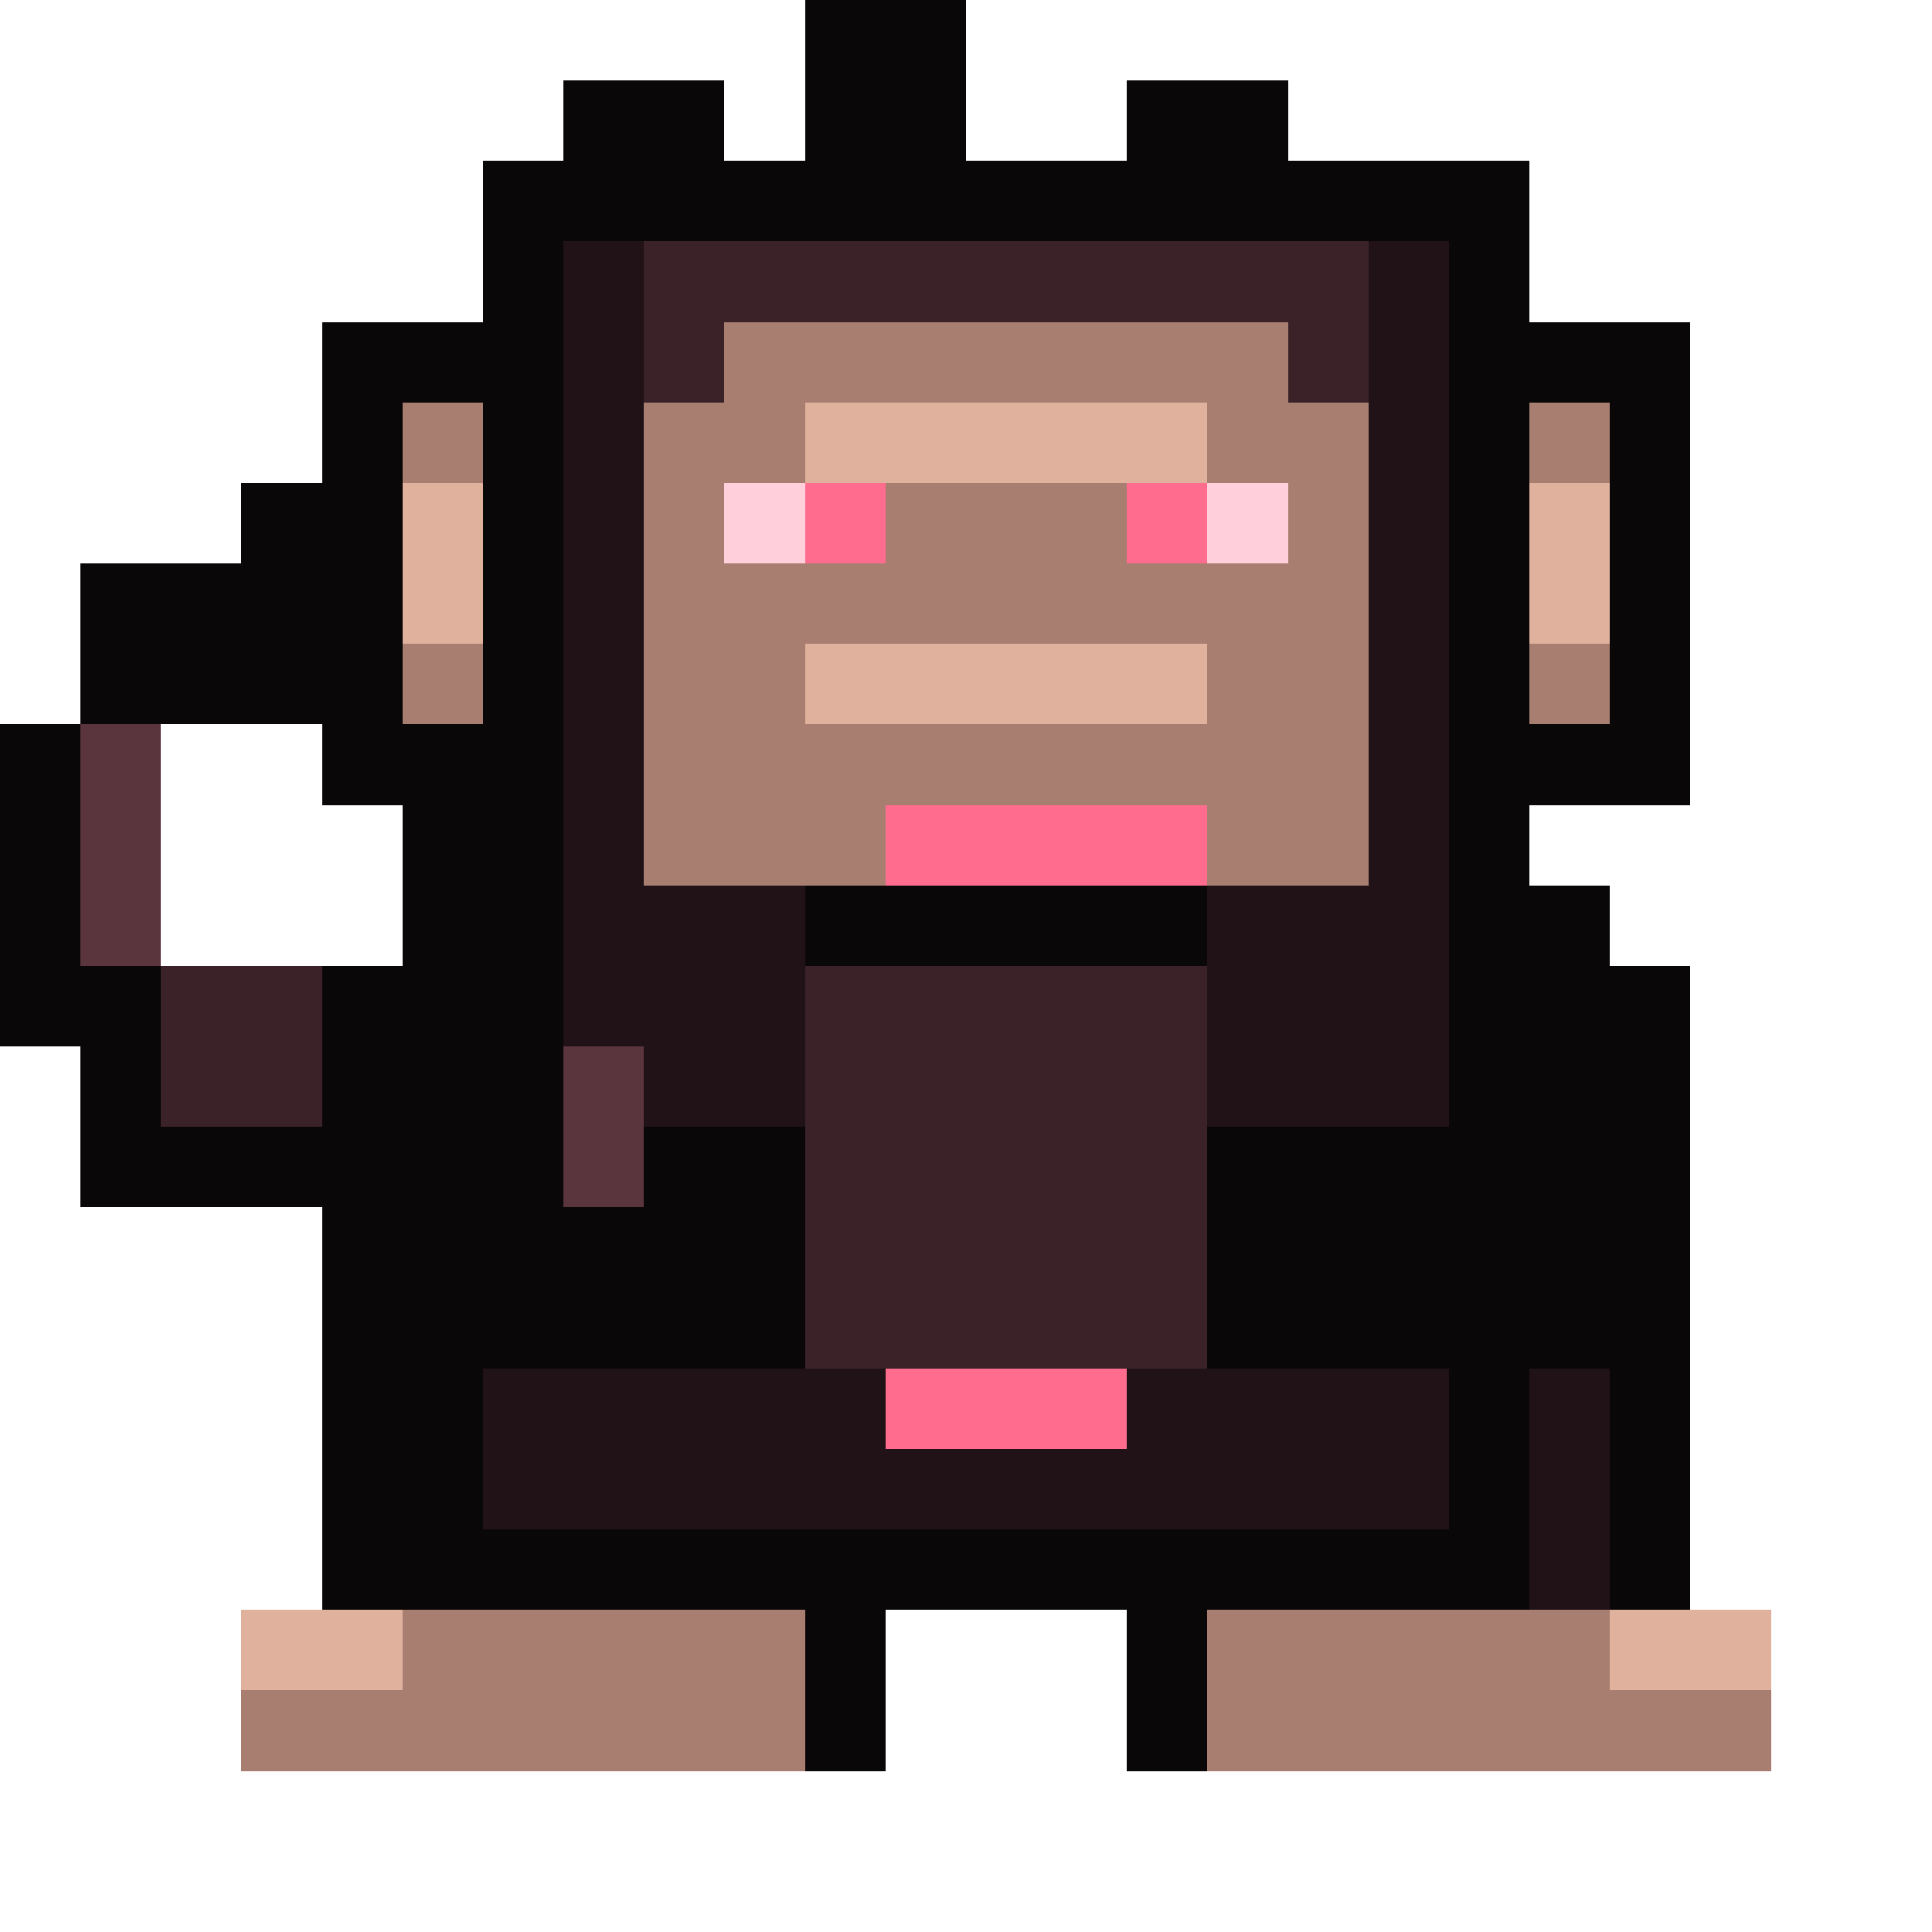
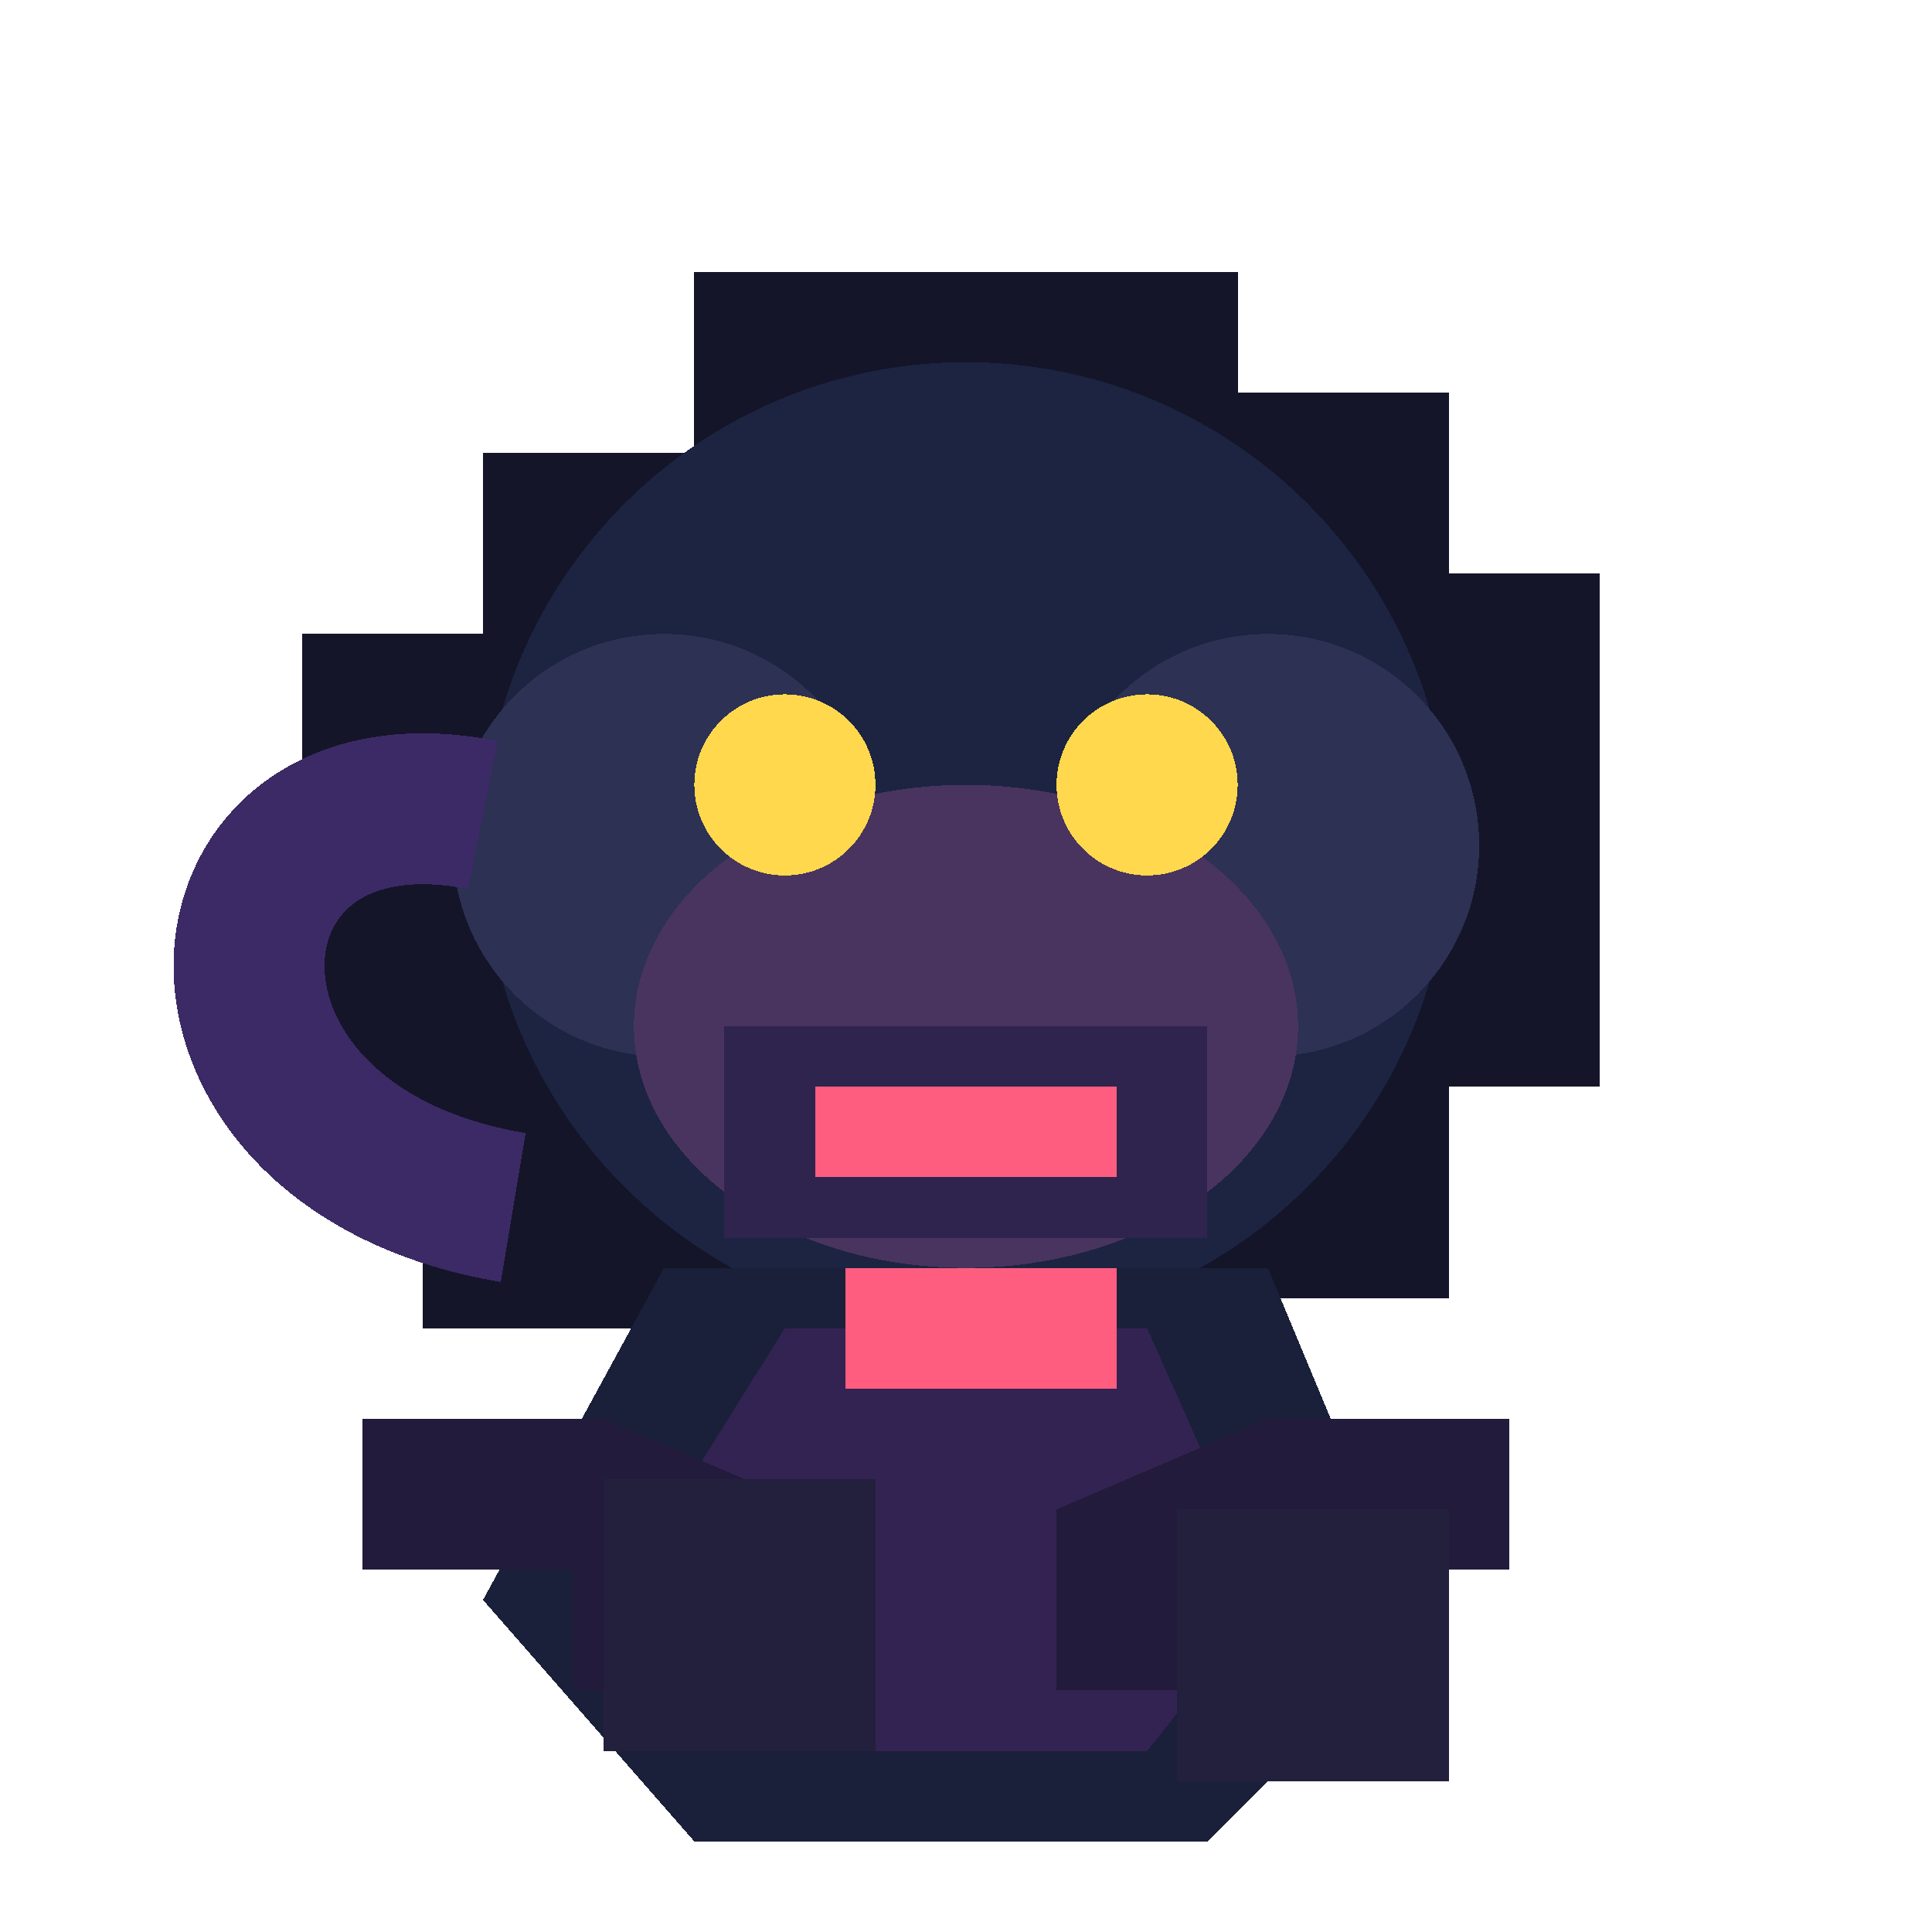
- <svg xmlns="http://www.w3.org/2000/svg" width="24" height="24" viewBox="0 0 24 24" shape-rendering="crispEdges">
-   <rect x="10" y="0" width="2" height="1" fill="#0a0708" />
-   <rect x="7" y="1" width="2" height="1" fill="#0a0708" />
-   <rect x="10" y="1" width="2" height="1" fill="#0a0708" />
-   <rect x="14" y="1" width="2" height="1" fill="#0a0708" />
-   <rect x="6" y="2" width="13" height="1" fill="#0a0708" />
-   <rect x="6" y="3" width="1" height="1" fill="#0a0708" />
-   <rect x="7" y="3" width="1" height="1" fill="#211217" />
-   <rect x="8" y="3" width="9" height="1" fill="#3a2228" />
-   <rect x="17" y="3" width="1" height="1" fill="#211217" />
-   <rect x="18" y="3" width="1" height="1" fill="#0a0708" />
-   <rect x="4" y="4" width="3" height="1" fill="#0a0708" />
-   <rect x="7" y="4" width="1" height="1" fill="#211217" />
-   <rect x="8" y="4" width="1" height="1" fill="#3a2228" />
-   <rect x="9" y="4" width="7" height="1" fill="#a77e70" />
-   <rect x="16" y="4" width="1" height="1" fill="#3a2228" />
-   <rect x="17" y="4" width="1" height="1" fill="#211217" />
-   <rect x="18" y="4" width="3" height="1" fill="#0a0708" />
-   <rect x="4" y="5" width="1" height="1" fill="#0a0708" />
-   <rect x="5" y="5" width="1" height="1" fill="#a77e70" />
-   <rect x="6" y="5" width="1" height="1" fill="#0a0708" />
-   <rect x="7" y="5" width="1" height="1" fill="#211217" />
-   <rect x="8" y="5" width="2" height="1" fill="#a77e70" />
-   <rect x="10" y="5" width="5" height="1" fill="#e0b29e" />
-   <rect x="15" y="5" width="2" height="1" fill="#a77e70" />
-   <rect x="17" y="5" width="1" height="1" fill="#211217" />
-   <rect x="18" y="5" width="1" height="1" fill="#0a0708" />
-   <rect x="19" y="5" width="1" height="1" fill="#a77e70" />
-   <rect x="20" y="5" width="1" height="1" fill="#0a0708" />
-   <rect x="3" y="6" width="2" height="1" fill="#0a0708" />
-   <rect x="5" y="6" width="1" height="1" fill="#e0b29e" />
-   <rect x="6" y="6" width="1" height="1" fill="#0a0708" />
-   <rect x="7" y="6" width="1" height="1" fill="#211217" />
-   <rect x="8" y="6" width="1" height="1" fill="#a77e70" />
-   <rect x="9" y="6" width="1" height="1" fill="#ffd0db" />
-   <rect x="10" y="6" width="1" height="1" fill="#ff6c8d" />
-   <rect x="11" y="6" width="3" height="1" fill="#a77e70" />
-   <rect x="14" y="6" width="1" height="1" fill="#ff6c8d" />
-   <rect x="15" y="6" width="1" height="1" fill="#ffd0db" />
-   <rect x="16" y="6" width="1" height="1" fill="#a77e70" />
-   <rect x="17" y="6" width="1" height="1" fill="#211217" />
-   <rect x="18" y="6" width="1" height="1" fill="#0a0708" />
-   <rect x="19" y="6" width="1" height="1" fill="#e0b29e" />
-   <rect x="20" y="6" width="1" height="1" fill="#0a0708" />
-   <rect x="1" y="7" width="4" height="1" fill="#0a0708" />
-   <rect x="5" y="7" width="1" height="1" fill="#e0b29e" />
-   <rect x="6" y="7" width="1" height="1" fill="#0a0708" />
-   <rect x="7" y="7" width="1" height="1" fill="#211217" />
-   <rect x="8" y="7" width="9" height="1" fill="#a77e70" />
-   <rect x="17" y="7" width="1" height="1" fill="#211217" />
-   <rect x="18" y="7" width="1" height="1" fill="#0a0708" />
-   <rect x="19" y="7" width="1" height="1" fill="#e0b29e" />
-   <rect x="20" y="7" width="1" height="1" fill="#0a0708" />
-   <rect x="1" y="8" width="4" height="1" fill="#0a0708" />
-   <rect x="5" y="8" width="1" height="1" fill="#a77e70" />
-   <rect x="6" y="8" width="1" height="1" fill="#0a0708" />
-   <rect x="7" y="8" width="1" height="1" fill="#211217" />
-   <rect x="8" y="8" width="2" height="1" fill="#a77e70" />
-   <rect x="10" y="8" width="5" height="1" fill="#e0b29e" />
-   <rect x="15" y="8" width="2" height="1" fill="#a77e70" />
-   <rect x="17" y="8" width="1" height="1" fill="#211217" />
-   <rect x="18" y="8" width="1" height="1" fill="#0a0708" />
-   <rect x="19" y="8" width="1" height="1" fill="#a77e70" />
-   <rect x="20" y="8" width="1" height="1" fill="#0a0708" />
-   <rect x="0" y="9" width="1" height="1" fill="#0a0708" />
-   <rect x="1" y="9" width="1" height="1" fill="#5b353e" />
-   <rect x="4" y="9" width="3" height="1" fill="#0a0708" />
-   <rect x="7" y="9" width="1" height="1" fill="#211217" />
-   <rect x="8" y="9" width="9" height="1" fill="#a77e70" />
-   <rect x="17" y="9" width="1" height="1" fill="#211217" />
-   <rect x="18" y="9" width="3" height="1" fill="#0a0708" />
-   <rect x="0" y="10" width="1" height="1" fill="#0a0708" />
-   <rect x="1" y="10" width="1" height="1" fill="#5b353e" />
-   <rect x="5" y="10" width="2" height="1" fill="#0a0708" />
-   <rect x="7" y="10" width="1" height="1" fill="#211217" />
-   <rect x="8" y="10" width="3" height="1" fill="#a77e70" />
-   <rect x="11" y="10" width="4" height="1" fill="#ff6c8d" />
-   <rect x="15" y="10" width="2" height="1" fill="#a77e70" />
-   <rect x="17" y="10" width="1" height="1" fill="#211217" />
-   <rect x="18" y="10" width="1" height="1" fill="#0a0708" />
-   <rect x="0" y="11" width="1" height="1" fill="#0a0708" />
-   <rect x="1" y="11" width="1" height="1" fill="#5b353e" />
-   <rect x="5" y="11" width="2" height="1" fill="#0a0708" />
-   <rect x="7" y="11" width="3" height="1" fill="#211217" />
-   <rect x="10" y="11" width="5" height="1" fill="#0a0708" />
-   <rect x="15" y="11" width="3" height="1" fill="#211217" />
-   <rect x="18" y="11" width="2" height="1" fill="#0a0708" />
-   <rect x="0" y="12" width="2" height="1" fill="#0a0708" />
-   <rect x="2" y="12" width="2" height="1" fill="#3a2228" />
-   <rect x="4" y="12" width="3" height="1" fill="#0a0708" />
-   <rect x="7" y="12" width="3" height="1" fill="#211217" />
-   <rect x="10" y="12" width="5" height="1" fill="#3a2228" />
-   <rect x="15" y="12" width="3" height="1" fill="#211217" />
-   <rect x="18" y="12" width="3" height="1" fill="#0a0708" />
-   <rect x="1" y="13" width="1" height="1" fill="#0a0708" />
-   <rect x="2" y="13" width="2" height="1" fill="#3a2228" />
-   <rect x="4" y="13" width="3" height="1" fill="#0a0708" />
-   <rect x="7" y="13" width="1" height="1" fill="#5b353e" />
-   <rect x="8" y="13" width="2" height="1" fill="#211217" />
-   <rect x="10" y="13" width="5" height="1" fill="#3a2228" />
-   <rect x="15" y="13" width="3" height="1" fill="#211217" />
-   <rect x="18" y="13" width="3" height="1" fill="#0a0708" />
-   <rect x="1" y="14" width="6" height="1" fill="#0a0708" />
-   <rect x="7" y="14" width="1" height="1" fill="#5b353e" />
-   <rect x="8" y="14" width="2" height="1" fill="#0a0708" />
-   <rect x="10" y="14" width="5" height="1" fill="#3a2228" />
-   <rect x="15" y="14" width="6" height="1" fill="#0a0708" />
-   <rect x="4" y="15" width="6" height="1" fill="#0a0708" />
-   <rect x="10" y="15" width="5" height="1" fill="#3a2228" />
-   <rect x="15" y="15" width="6" height="1" fill="#0a0708" />
-   <rect x="4" y="16" width="6" height="1" fill="#0a0708" />
-   <rect x="10" y="16" width="5" height="1" fill="#3a2228" />
-   <rect x="15" y="16" width="6" height="1" fill="#0a0708" />
-   <rect x="4" y="17" width="2" height="1" fill="#0a0708" />
-   <rect x="6" y="17" width="5" height="1" fill="#211217" />
-   <rect x="11" y="17" width="3" height="1" fill="#ff6c8d" />
-   <rect x="14" y="17" width="4" height="1" fill="#211217" />
-   <rect x="18" y="17" width="1" height="1" fill="#0a0708" />
-   <rect x="19" y="17" width="1" height="1" fill="#211217" />
-   <rect x="20" y="17" width="1" height="1" fill="#0a0708" />
-   <rect x="4" y="18" width="2" height="1" fill="#0a0708" />
-   <rect x="6" y="18" width="12" height="1" fill="#211217" />
-   <rect x="18" y="18" width="1" height="1" fill="#0a0708" />
-   <rect x="19" y="18" width="1" height="1" fill="#211217" />
-   <rect x="20" y="18" width="1" height="1" fill="#0a0708" />
-   <rect x="4" y="19" width="15" height="1" fill="#0a0708" />
-   <rect x="19" y="19" width="1" height="1" fill="#211217" />
-   <rect x="20" y="19" width="1" height="1" fill="#0a0708" />
-   <rect x="3" y="20" width="2" height="1" fill="#e0b29e" />
-   <rect x="5" y="20" width="5" height="1" fill="#a77e70" />
-   <rect x="10" y="20" width="1" height="1" fill="#0a0708" />
-   <rect x="14" y="20" width="1" height="1" fill="#0a0708" />
-   <rect x="15" y="20" width="5" height="1" fill="#a77e70" />
-   <rect x="20" y="20" width="2" height="1" fill="#e0b29e" />
-   <rect x="3" y="21" width="7" height="1" fill="#a77e70" />
-   <rect x="10" y="21" width="1" height="1" fill="#0a0708" />
-   <rect x="14" y="21" width="1" height="1" fill="#0a0708" />
-   <rect x="15" y="21" width="7" height="1" fill="#a77e70" />
+ <svg xmlns="http://www.w3.org/2000/svg" width="64" height="64" viewBox="0 0 64 64" shape-rendering="crispEdges">
+   <rect width="64" height="64" fill="none" />
+   <path fill="#15152a" d="M16 15h7V9h18v4h7v6h5v17h-5v7h-8v5H22v-4h-8v-7h-4V21h6z" />
+   <circle cx="32" cy="28" r="16" fill="#1c2442" />
+   <circle cx="22" cy="28" r="7" fill="#2d3154" />
+   <circle cx="42" cy="28" r="7" fill="#2d3154" />
+   <ellipse cx="32" cy="34" rx="11" ry="8" fill="#49345f" />
+   <circle cx="26" cy="26" r="3" fill="#ffd84d" />
+   <circle cx="38" cy="26" r="3" fill="#ffd84d" />
+   <path fill="#1a2039" d="M22 42h20l5 12-7 7H23l-7-8z" />
+   <path fill="#332352" d="M26 44h12l4 9-4 5H26l-5-6z" />
+   <path fill="#221b3b" d="M20 47h-8v5h7v4h8v-6zM42 47h8v5h-7v4h-8v-6z" />
+   <rect x="39" y="50" width="9" height="9" fill="#23203e" />
+   <rect x="20" y="49" width="9" height="9" fill="#23203e" />
+   <path d="M17 40C5 38 6 25 16 27" fill="none" stroke="#3c2a66" stroke-width="5" />
+   <rect x="28" y="42" width="9" height="4" fill="#ff5d7f" />
+   <rect x="24" y="34" width="16" height="7" fill="#2e244d" />
+   <rect x="27" y="36" width="10" height="3" fill="#ff5d7f" />
</svg>
